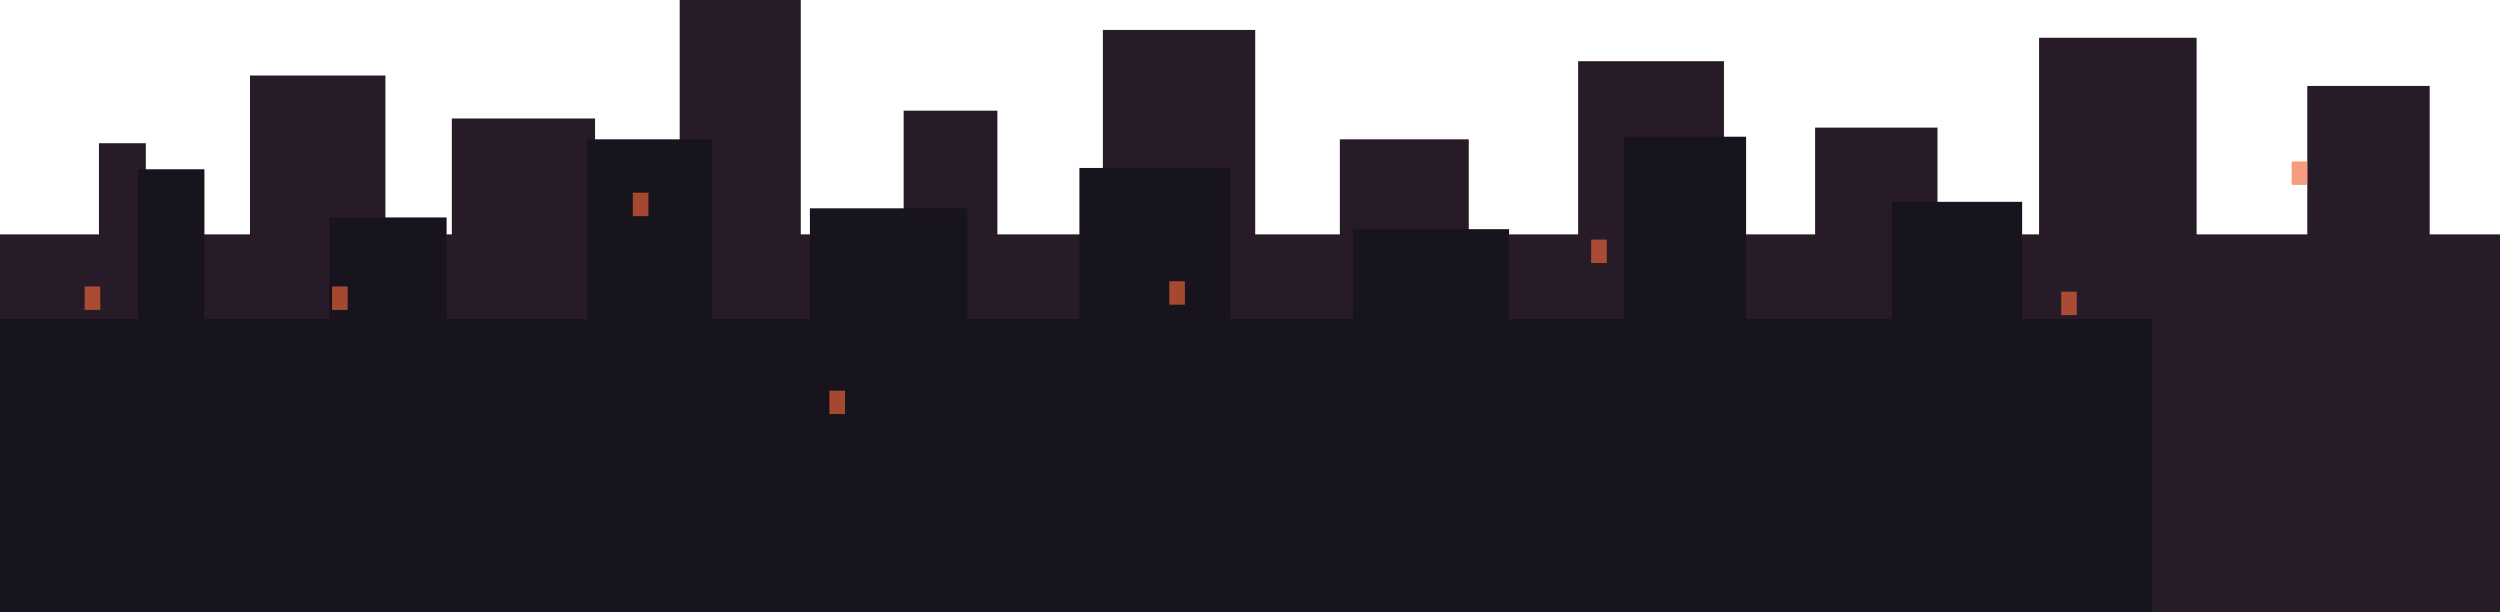
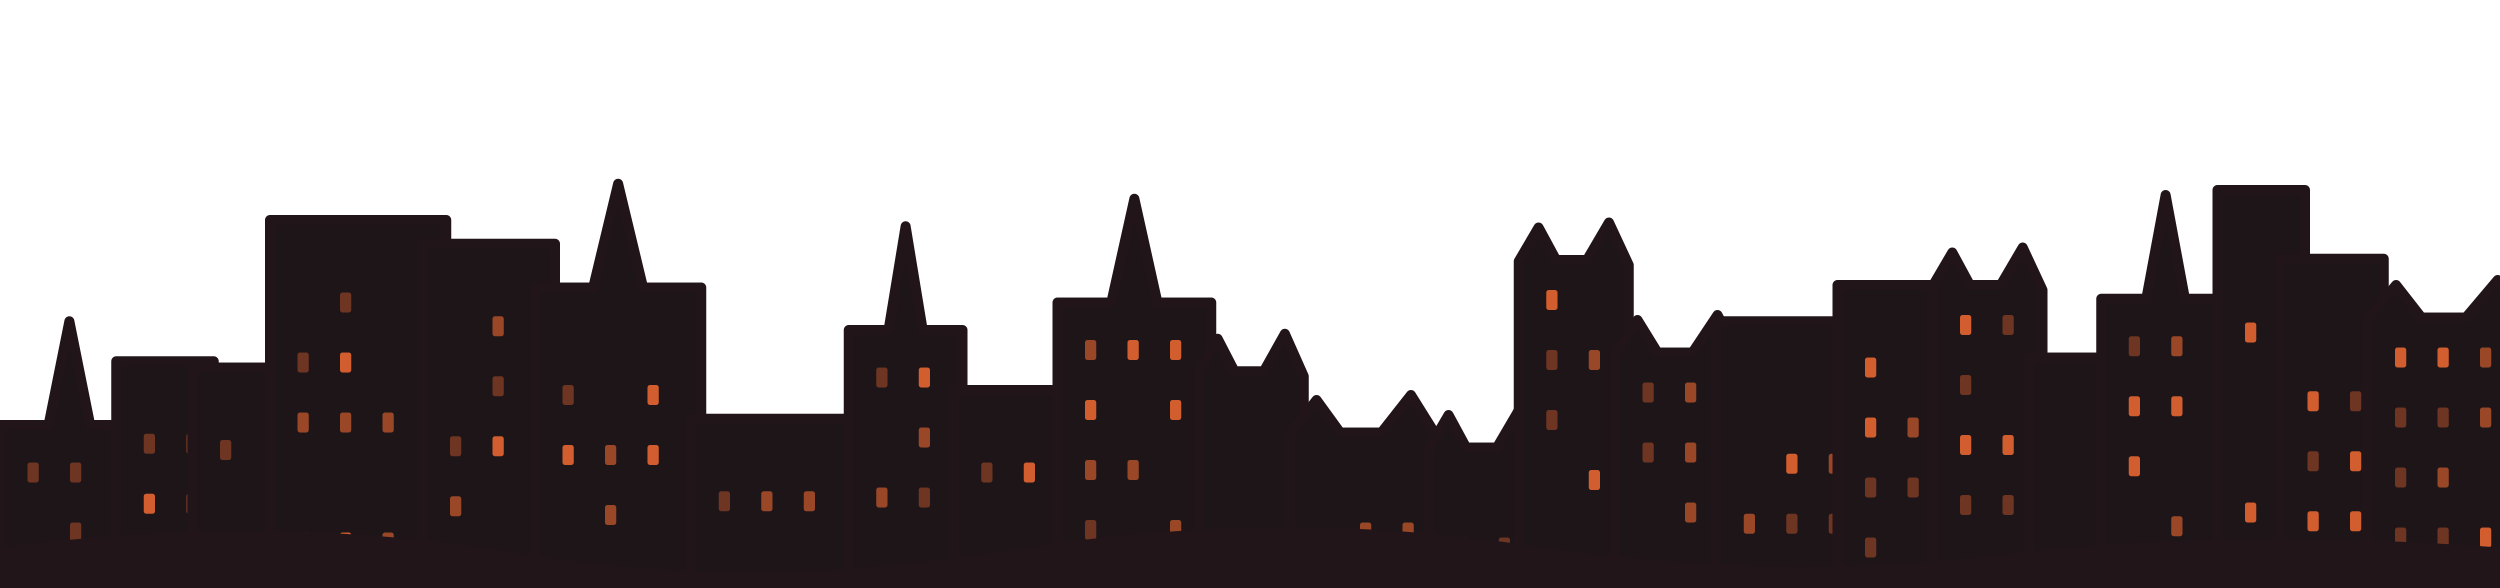
- <svg xmlns="http://www.w3.org/2000/svg" viewBox="0 0 1920 470" width="1920" height="470">
-   <path d="M0 470V180h76V110h36v70h80V58h104v122h51V91h110v89h65V0h93v180h79V85h72v95h81V23h117v157h65V107h99v73h84V47h112v133h70V98h94v82h78V29h121v151h85V66h94v114h84V470Z" fill="#281b28" />
-   <path d="M0 470V245h106V130h51v115h96V167h90v78h108V107h96v138h75V160h121v85h86V129h116v116h94V176h120v69h88V105h94v140h112V155h100v90h100V470Z" fill="#17141e" />
-   <g fill="#ef6639" opacity=".65">
-     <path d="M65 220h12v18H65zm190 0h12v18h-12zm231-72h12v18h-12zm151 152h12v18h-12zm261-84h12v18h-12zm324-32h12v18h-12zm361 40h12v18h-12zm177-100h12v18h-12z" />
-   </g>
+ <svg xmlns="http://www.w3.org/2000/svg" width="2000" height="470" viewBox="0 0 2000 470">
+   <defs />
+   <polygon points="0,470 0,340 38.85,340 55.5,257 72.15,340 111,340 111,470" fill="#1e1519" stroke="#21151a" stroke-width="8" stroke-linejoin="round" />
+   <rect x="22" y="370" width="9" height="16" rx="2" fill="#ff7134" opacity="0.35" />
+   <rect x="56" y="370" width="9" height="16" rx="2" fill="#ff7134" opacity="0.35" />
+   <rect x="56" y="418" width="9" height="16" rx="2" fill="#ff7134" opacity="0.35" />
+   <polygon points="93,470 93,289 171,289 171,470" fill="#1e1519" stroke="#21151a" stroke-width="8" stroke-linejoin="round" />
+   <rect x="115" y="347" width="9" height="16" rx="2" fill="#ff7134" opacity="0.35" />
+   <rect x="149" y="347" width="9" height="16" rx="2" fill="#ff7134" opacity="0.35" />
+   <rect x="115" y="395" width="9" height="16" rx="2" fill="#ff7134" opacity="0.8" />
+   <rect x="149" y="395" width="9" height="16" rx="2" fill="#ff7134" opacity="0.35" />
+   <polygon points="154,470 154,294 230,294 230,470" fill="#1e1519" stroke="#21151a" stroke-width="8" stroke-linejoin="round" />
+   <rect x="176" y="352" width="9" height="16" rx="2" fill="#ff7134" opacity="0.35" />
+   <polygon points="216,470 216,176 357,176 357,470" fill="#1e1519" stroke="#21151a" stroke-width="8" stroke-linejoin="round" />
+   <rect x="272" y="234" width="9" height="16" rx="2" fill="#ff7134" opacity="0.35" />
+   <rect x="238" y="282" width="9" height="16" rx="2" fill="#ff7134" opacity="0.35" />
+   <rect x="272" y="282" width="9" height="16" rx="2" fill="#ff7134" opacity="0.8" />
+   <rect x="238" y="330" width="9" height="16" rx="2" fill="#ff7134" opacity="0.55" />
+   <rect x="272" y="330" width="9" height="16" rx="2" fill="#ff7134" opacity="0.55" />
+   <rect x="306" y="330" width="9" height="16" rx="2" fill="#ff7134" opacity="0.55" />
+   <rect x="238" y="426" width="9" height="16" rx="2" fill="#ff7134" opacity="0.35" />
+   <rect x="272" y="426" width="9" height="16" rx="2" fill="#ff7134" opacity="0.8" />
+   <rect x="306" y="426" width="9" height="16" rx="2" fill="#ff7134" opacity="0.55" />
+   <polygon points="338,470 338,195 444,195 444,470" fill="#1e1519" stroke="#21151a" stroke-width="8" stroke-linejoin="round" />
+   <rect x="394" y="253" width="9" height="16" rx="2" fill="#ff7134" opacity="0.55" />
+   <rect x="394" y="301" width="9" height="16" rx="2" fill="#ff7134" opacity="0.35" />
+   <rect x="360" y="349" width="9" height="16" rx="2" fill="#ff7134" opacity="0.35" />
+   <rect x="394" y="349" width="9" height="16" rx="2" fill="#ff7134" opacity="0.8" />
+   <rect x="360" y="397" width="9" height="16" rx="2" fill="#ff7134" opacity="0.55" />
+   <polygon points="428,470 428,230 474.55,230 494.5,147 514.45,230 561,230 561,470" fill="#1e1519" stroke="#21151a" stroke-width="8" stroke-linejoin="round" />
+   <rect x="450" y="308" width="9" height="16" rx="2" fill="#ff7134" opacity="0.35" />
+   <rect x="518" y="308" width="9" height="16" rx="2" fill="#ff7134" opacity="0.8" />
+   <rect x="450" y="356" width="9" height="16" rx="2" fill="#ff7134" opacity="0.8" />
+   <rect x="484" y="356" width="9" height="16" rx="2" fill="#ff7134" opacity="0.55" />
+   <rect x="518" y="356" width="9" height="16" rx="2" fill="#ff7134" opacity="0.8" />
+   <rect x="484" y="404" width="9" height="16" rx="2" fill="#ff7134" opacity="0.55" />
+   <polygon points="553,470 553,335 686,335 686,470" fill="#1e1519" stroke="#21151a" stroke-width="8" stroke-linejoin="round" />
+   <rect x="575" y="393" width="9" height="16" rx="2" fill="#ff7134" opacity="0.35" />
+   <rect x="609" y="393" width="9" height="16" rx="2" fill="#ff7134" opacity="0.55" />
+   <rect x="643" y="393" width="9" height="16" rx="2" fill="#ff7134" opacity="0.55" />
+   <polygon points="679,470 679,264 710.85,264 724.5,181 738.15,264 770,264 770,470" fill="#1e1519" stroke="#21151a" stroke-width="8" stroke-linejoin="round" />
+   <rect x="701" y="294" width="9" height="16" rx="2" fill="#ff7134" opacity="0.35" />
+   <rect x="735" y="294" width="9" height="16" rx="2" fill="#ff7134" opacity="0.8" />
+   <rect x="735" y="342" width="9" height="16" rx="2" fill="#ff7134" opacity="0.55" />
+   <rect x="701" y="390" width="9" height="16" rx="2" fill="#ff7134" opacity="0.55" />
+   <rect x="735" y="390" width="9" height="16" rx="2" fill="#ff7134" opacity="0.35" />
+   <polygon points="763,470 763,312 855,312 855,470" fill="#1e1519" stroke="#21151a" stroke-width="8" stroke-linejoin="round" />
+   <rect x="785" y="370" width="9" height="16" rx="2" fill="#ff7134" opacity="0.35" />
+   <rect x="819" y="370" width="9" height="16" rx="2" fill="#ff7134" opacity="0.8" />
+   <polygon points="846,470 846,242 889.05,242 907.5,159 925.95,242 969,242 969,470" fill="#1e1519" stroke="#21151a" stroke-width="8" stroke-linejoin="round" />
+   <rect x="868" y="272" width="9" height="16" rx="2" fill="#ff7134" opacity="0.55" />
+   <rect x="902" y="272" width="9" height="16" rx="2" fill="#ff7134" opacity="0.8" />
+   <rect x="936" y="272" width="9" height="16" rx="2" fill="#ff7134" opacity="0.8" />
+   <rect x="868" y="320" width="9" height="16" rx="2" fill="#ff7134" opacity="0.8" />
+   <rect x="936" y="320" width="9" height="16" rx="2" fill="#ff7134" opacity="0.8" />
+   <rect x="868" y="368" width="9" height="16" rx="2" fill="#ff7134" opacity="0.55" />
+   <rect x="902" y="368" width="9" height="16" rx="2" fill="#ff7134" opacity="0.55" />
+   <rect x="868" y="416" width="9" height="16" rx="2" fill="#ff7134" opacity="0.35" />
+   <rect x="936" y="416" width="9" height="16" rx="2" fill="#ff7134" opacity="0.55" />
+   <polygon points="959,470 959,298 974.12,271 987.56,297 1011.08,297 1027.88,267 1043,301 1043,470" fill="#1e1519" stroke="#21151a" stroke-width="8" stroke-linejoin="round" />
+   <polygon points="1032,470 1032,347 1053.24,320 1072.12,346 1105.16,346 1128.76,316 1150,350 1150,470" fill="#1e1519" stroke="#21151a" stroke-width="8" stroke-linejoin="round" />
+   <rect x="1088" y="418" width="9" height="16" rx="2" fill="#ff7134" opacity="0.55" />
+   <rect x="1122" y="418" width="9" height="16" rx="2" fill="#ff7134" opacity="0.55" />
+   <polygon points="1143,470 1143,359 1158.84,332 1172.92,358 1197.56,358 1215.16,328 1231,362 1231,470" fill="#1e1519" stroke="#21151a" stroke-width="8" stroke-linejoin="round" />
+   <rect x="1165" y="430" width="9" height="16" rx="2" fill="#ff7134" opacity="0.35" />
+   <rect x="1199" y="430" width="9" height="16" rx="2" fill="#ff7134" opacity="0.35" />
+   <polygon points="1215,470 1215,209 1230.84,182 1244.92,208 1269.56,208 1287.16,178 1303,212 1303,470" fill="#1e1519" stroke="#21151a" stroke-width="8" stroke-linejoin="round" />
+   <rect x="1237" y="232" width="9" height="16" rx="2" fill="#ff7134" opacity="0.8" />
+   <rect x="1237" y="280" width="9" height="16" rx="2" fill="#ff7134" opacity="0.35" />
+   <rect x="1271" y="280" width="9" height="16" rx="2" fill="#ff7134" opacity="0.55" />
+   <rect x="1237" y="328" width="9" height="16" rx="2" fill="#ff7134" opacity="0.35" />
+   <rect x="1271" y="376" width="9" height="16" rx="2" fill="#ff7134" opacity="0.8" />
+   <polygon points="1292,470 1292,283 1310.0,256 1326.0,282 1354.0,282 1374.0,252 1392,286 1392,470" fill="#1e1519" stroke="#21151a" stroke-width="8" stroke-linejoin="round" />
+   <rect x="1314" y="306" width="9" height="16" rx="2" fill="#ff7134" opacity="0.35" />
+   <rect x="1348" y="306" width="9" height="16" rx="2" fill="#ff7134" opacity="0.55" />
+   <rect x="1314" y="354" width="9" height="16" rx="2" fill="#ff7134" opacity="0.35" />
+   <rect x="1348" y="354" width="9" height="16" rx="2" fill="#ff7134" opacity="0.55" />
+   <rect x="1348" y="402" width="9" height="16" rx="2" fill="#ff7134" opacity="0.55" />
+   <polygon points="1373,470 1373,257 1487,257 1487,470" fill="#1e1519" stroke="#21151a" stroke-width="8" stroke-linejoin="round" />
+   <rect x="1429" y="363" width="9" height="16" rx="2" fill="#ff7134" opacity="0.8" />
+   <rect x="1463" y="363" width="9" height="16" rx="2" fill="#ff7134" opacity="0.55" />
+   <rect x="1395" y="411" width="9" height="16" rx="2" fill="#ff7134" opacity="0.55" />
+   <rect x="1429" y="411" width="9" height="16" rx="2" fill="#ff7134" opacity="0.35" />
+   <rect x="1463" y="411" width="9" height="16" rx="2" fill="#ff7134" opacity="0.35" />
+   <polygon points="1470,470 1470,228 1565,228 1565,470" fill="#1e1519" stroke="#21151a" stroke-width="8" stroke-linejoin="round" />
+   <rect x="1492" y="286" width="9" height="16" rx="2" fill="#ff7134" opacity="0.8" />
+   <rect x="1492" y="334" width="9" height="16" rx="2" fill="#ff7134" opacity="0.8" />
+   <rect x="1526" y="334" width="9" height="16" rx="2" fill="#ff7134" opacity="0.55" />
+   <rect x="1492" y="382" width="9" height="16" rx="2" fill="#ff7134" opacity="0.35" />
+   <rect x="1526" y="382" width="9" height="16" rx="2" fill="#ff7134" opacity="0.35" />
+   <rect x="1492" y="430" width="9" height="16" rx="2" fill="#ff7134" opacity="0.35" />
+   <polygon points="1546,470 1546,229 1561.84,202 1575.92,228 1600.56,228 1618.16,198 1634,232 1634,470" fill="#1e1519" stroke="#21151a" stroke-width="8" stroke-linejoin="round" />
+   <rect x="1568" y="252" width="9" height="16" rx="2" fill="#ff7134" opacity="0.8" />
+   <rect x="1602" y="252" width="9" height="16" rx="2" fill="#ff7134" opacity="0.35" />
+   <rect x="1568" y="300" width="9" height="16" rx="2" fill="#ff7134" opacity="0.35" />
+   <rect x="1568" y="348" width="9" height="16" rx="2" fill="#ff7134" opacity="0.8" />
+   <rect x="1602" y="348" width="9" height="16" rx="2" fill="#ff7134" opacity="0.8" />
+   <rect x="1568" y="396" width="9" height="16" rx="2" fill="#ff7134" opacity="0.35" />
+   <rect x="1602" y="396" width="9" height="16" rx="2" fill="#ff7134" opacity="0.35" />
+   <polygon points="1623,470 1623,286 1696,286 1696,470" fill="#1e1519" stroke="#21151a" stroke-width="8" stroke-linejoin="round" />
+   <polygon points="1681,470 1681,239 1717.05,239 1732.5,156 1747.95,239 1784,239 1784,470" fill="#1e1519" stroke="#21151a" stroke-width="8" stroke-linejoin="round" />
+   <rect x="1703" y="269" width="9" height="16" rx="2" fill="#ff7134" opacity="0.35" />
+   <rect x="1737" y="269" width="9" height="16" rx="2" fill="#ff7134" opacity="0.55" />
+   <rect x="1703" y="317" width="9" height="16" rx="2" fill="#ff7134" opacity="0.8" />
+   <rect x="1737" y="317" width="9" height="16" rx="2" fill="#ff7134" opacity="0.8" />
+   <rect x="1703" y="365" width="9" height="16" rx="2" fill="#ff7134" opacity="0.8" />
+   <rect x="1737" y="413" width="9" height="16" rx="2" fill="#ff7134" opacity="0.55" />
+   <polygon points="1774,470 1774,152 1844,152 1844,470" fill="#1e1519" stroke="#21151a" stroke-width="8" stroke-linejoin="round" />
+   <rect x="1796" y="258" width="9" height="16" rx="2" fill="#ff7134" opacity="0.8" />
+   <rect x="1796" y="402" width="9" height="16" rx="2" fill="#ff7134" opacity="0.8" />
+   <polygon points="1824,470 1824,207 1907,207 1907,470" fill="#1e1519" stroke="#21151a" stroke-width="8" stroke-linejoin="round" />
+   <rect x="1846" y="313" width="9" height="16" rx="2" fill="#ff7134" opacity="0.8" />
+   <rect x="1880" y="313" width="9" height="16" rx="2" fill="#ff7134" opacity="0.35" />
+   <rect x="1846" y="361" width="9" height="16" rx="2" fill="#ff7134" opacity="0.35" />
+   <rect x="1880" y="361" width="9" height="16" rx="2" fill="#ff7134" opacity="0.8" />
+   <rect x="1846" y="409" width="9" height="16" rx="2" fill="#ff7134" opacity="0.8" />
+   <rect x="1880" y="409" width="9" height="16" rx="2" fill="#ff7134" opacity="0.8" />
+   <polygon points="1894,470 1894,255 1916.86,228 1937.18,254 1972.74,254 1998.14,224 2021,258 2021,470" fill="#1e1519" stroke="#21151a" stroke-width="8" stroke-linejoin="round" />
+   <rect x="1916" y="278" width="9" height="16" rx="2" fill="#ff7134" opacity="0.8" />
+   <rect x="1950" y="278" width="9" height="16" rx="2" fill="#ff7134" opacity="0.8" />
+   <rect x="1984" y="278" width="9" height="16" rx="2" fill="#ff7134" opacity="0.55" />
+   <rect x="1916" y="326" width="9" height="16" rx="2" fill="#ff7134" opacity="0.35" />
+   <rect x="1950" y="326" width="9" height="16" rx="2" fill="#ff7134" opacity="0.35" />
+   <rect x="1984" y="326" width="9" height="16" rx="2" fill="#ff7134" opacity="0.55" />
+   <rect x="1916" y="374" width="9" height="16" rx="2" fill="#ff7134" opacity="0.35" />
+   <rect x="1950" y="374" width="9" height="16" rx="2" fill="#ff7134" opacity="0.55" />
+   <rect x="1916" y="422" width="9" height="16" rx="2" fill="#ff7134" opacity="0.35" />
+   <rect x="1950" y="422" width="9" height="16" rx="2" fill="#ff7134" opacity="0.35" />
+   <rect x="1984" y="422" width="9" height="16" rx="2" fill="#ff7134" opacity="0.8" />
+   <path d="M0 438 Q220 410 410 442 T810 440 T1220 436 T1600 444 T2000 438 V470 H0Z" fill="#21151a" />
</svg>
